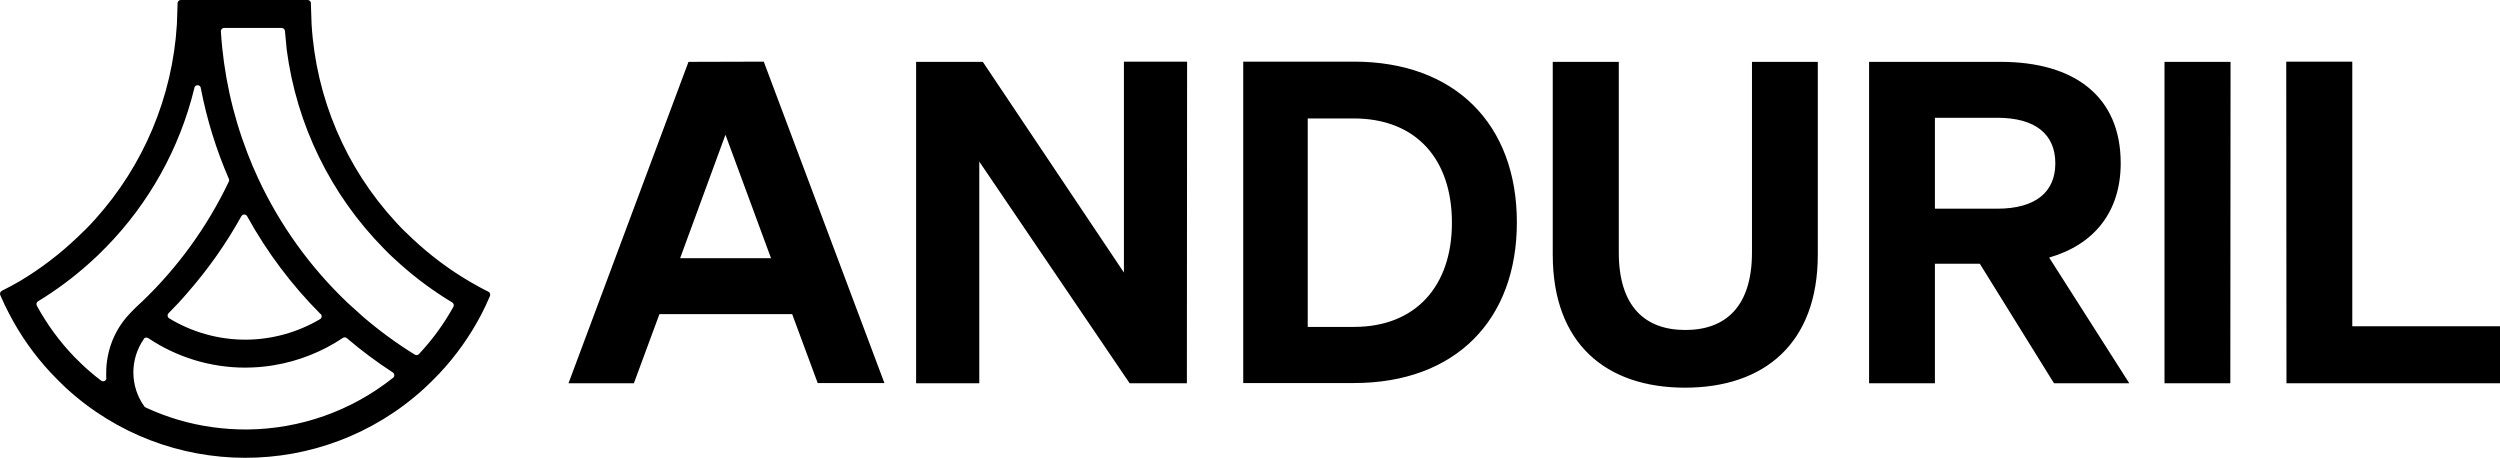
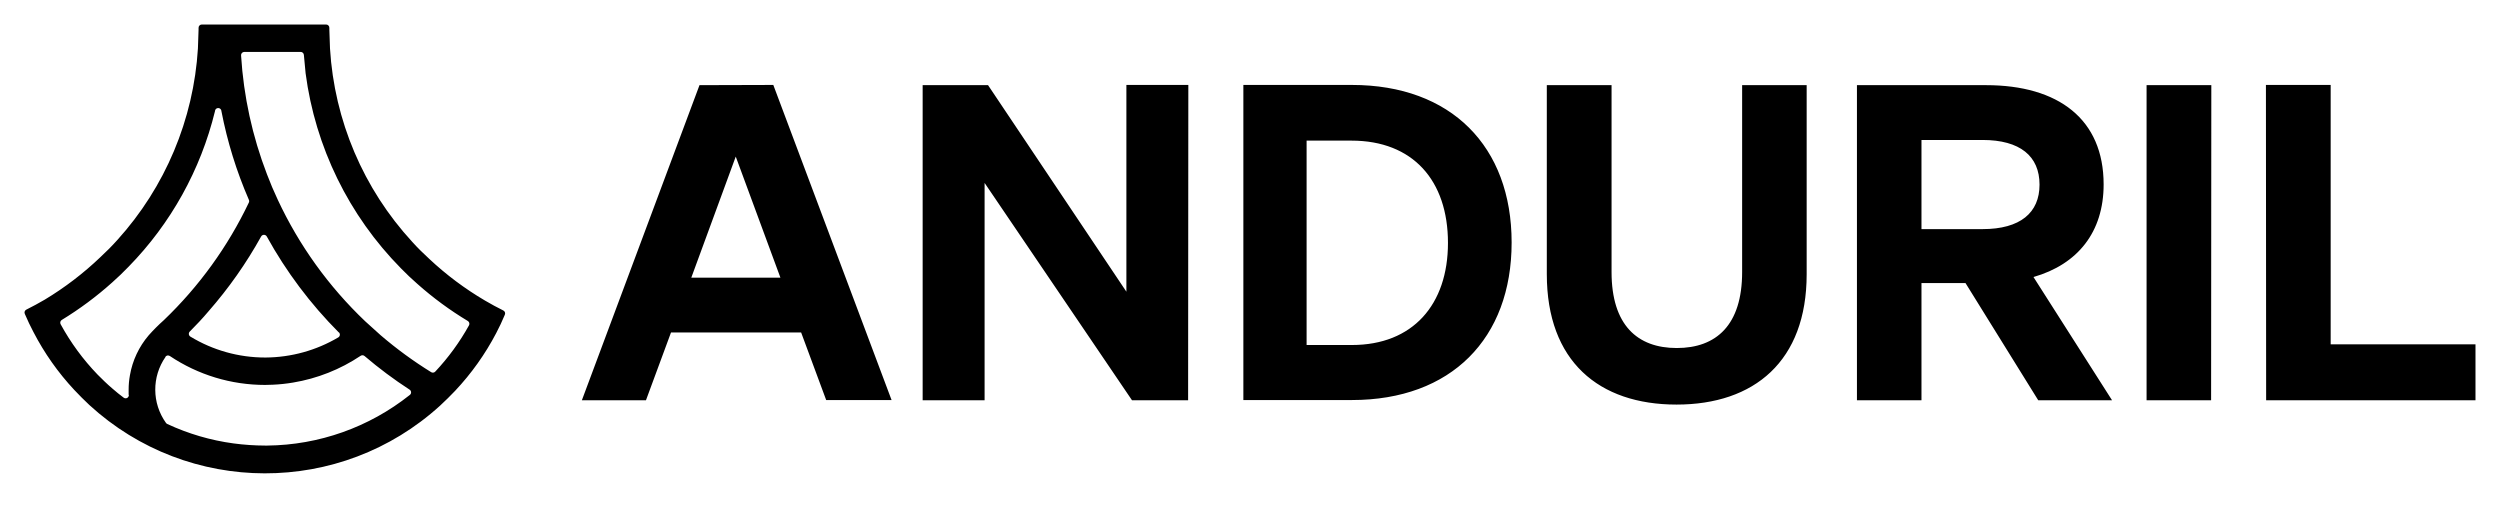
- <svg xmlns="http://www.w3.org/2000/svg" height="100" viewBox="0 0 546.081 100" width="546.081">
+ <svg xmlns="http://www.w3.org/2000/svg" width="557.00" height="115.36" viewBox="-5.461 -5.461 557.003 115.360">
  <path d="m166.831 13.464 26.351 70.205h-14.57l-5.578-15.051h-28.995l-5.578 15.099h-14.281l26.207-70.205zm-18.272 42.94h19.859l-9.954-26.976zm110.693 27.313h-12.502l-32.842-48.422v48.422h-13.801v-70.205h14.57l30.823 46.018v-46.066h13.801zm12.31-70.253h24.187c22.119 0 35.583 13.704 35.583 35.102 0 21.398-13.464 35.102-35.583 35.102h-24.187zm24.187 57.943c13.56 0 21.398-8.992 21.398-22.744 0-13.945-7.838-22.793-21.494-22.793h-10.002v45.537zm43.421-15.772v-42.123h14.426v41.642c0 11.829 5.77 16.926 14.522 16.926 8.8 0 14.57-5.097 14.57-16.926v-41.642h14.378v42.123c0 19.378-11.685 29.044-28.996 29.044-17.311 0-28.899-9.665-28.899-29.044zm83.476 28.082h-14.378v-70.205h28.755c16.157 0 26.207 7.598 26.207 22.119 0 10.627-5.77 17.792-15.628 20.629l17.503 27.457h-16.445l-16.205-26.11h-9.809zm13.608-38.132c8.415 0 12.695-3.655 12.695-9.906 0-6.347-4.328-9.954-12.695-9.954h-13.608v19.859zm50.922 38.132h-14.378v-70.205h14.426zm12.214-70.253h14.426v57.799h32.265v12.454h-46.643zm-392.714 50.249c-1.394-.673-2.741-1.443-4.087-2.212a69.868 69.868 0 0 1 -12.406-9.28c-1.298-1.202-2.597-2.452-3.799-3.799a69.82 69.82 0 0 1 -18.321-43.085l-.144-4.183v-.385a.721.721 0 0 0 -.721-.769h-27.697a.721.721 0 0 0 -.721.769v.385l-.144 4.183a69.916 69.916 0 0 1 -17.936 42.652c-1.202 1.346-2.5 2.645-3.799 3.847a70.686 70.686 0 0 1 -12.406 9.473 70.205 70.205 0 0 1 -4.087 2.212.721.721 0 0 0 -.337.962c.625 1.443 1.25 2.789 1.923 4.039a57.847 57.847 0 0 0 9.088 12.887c1.058 1.154 2.212 2.26 3.366 3.366a57.943 57.943 0 0 0 78.139.144c1.202-1.106 2.308-2.212 3.366-3.318a57.943 57.943 0 0 0 9.136-12.839 49.047 49.047 0 0 0 1.923-4.087.721.721 0 0 0 -.337-.962zm-83.428 18.801a.721.721 0 0 1 -1.154.625q-1.298-.962-2.5-2.02c-1.25-1.058-2.308-2.116-3.318-3.126a51.932 51.932 0 0 1 -8.223-11.204.721.721 0 0 1 .24-.962 76.36 76.36 0 0 0 11.252-8.367c1.25-1.106 2.5-2.308 3.654-3.51a75.013 75.013 0 0 0 19.234-34.621.721.721 0 0 1 1.443 0 94.44 94.44 0 0 0 6.107 19.715.721.721 0 0 1 0 .625 89.679 89.679 0 0 1 -18.946 26.207 41.017 41.017 0 0 0 -3.366 3.366 18.561 18.561 0 0 0 -4.183 8.896 17.984 17.984 0 0 0 -.289 3.222v1.154zm46.787-13.945a.721.721 0 0 1 -.144 1.154 32.217 32.217 0 0 1 -16.157 4.472h-.144a32.073 32.073 0 0 1 -16.638-4.664.721.721 0 0 1 -.144-1.106c1.443-1.443 2.885-2.981 4.183-4.52a95.738 95.738 0 0 0 11.733-16.686.721.721 0 0 1 1.25 0 95.786 95.786 0 0 0 16.061 21.398zm-38.661 5.482a.721.721 0 0 1 1.01-.192 38.084 38.084 0 0 0 21.206 6.443l1.731-.048a36.737 36.737 0 0 0 4.52-.481 38.372 38.372 0 0 0 15.051-5.963.721.721 0 0 1 .866.048 95.786 95.786 0 0 0 10.05 7.501.721.721 0 0 1 0 1.202 51.836 51.836 0 0 1 -31.736 11.252h-.433a54.337 54.337 0 0 1 -7.069-.481 51.115 51.115 0 0 1 -14.762-4.328.721.721 0 0 1 -.289-.24 12.743 12.743 0 0 1 -.096-14.714zm47.989-4.809-3.462-3.126a89.727 89.727 0 0 1 -19.475-27.072 79.822 79.822 0 0 1 -2.404-5.674 88.862 88.862 0 0 1 -5.77-26.447.721.721 0 0 1 .721-.817h12.502a.721.721 0 0 1 .769.673l.385 4.087a75.975 75.975 0 0 0 21.254 43.469c1.154 1.202 2.404 2.356 3.654 3.462a75.542 75.542 0 0 0 11.252 8.271.721.721 0 0 1 .24.962 51.692 51.692 0 0 1 -7.501 10.29.721.721 0 0 1 -.914.144 89.968 89.968 0 0 1 -11.252-8.223z" stroke-width=".481" />
</svg>
